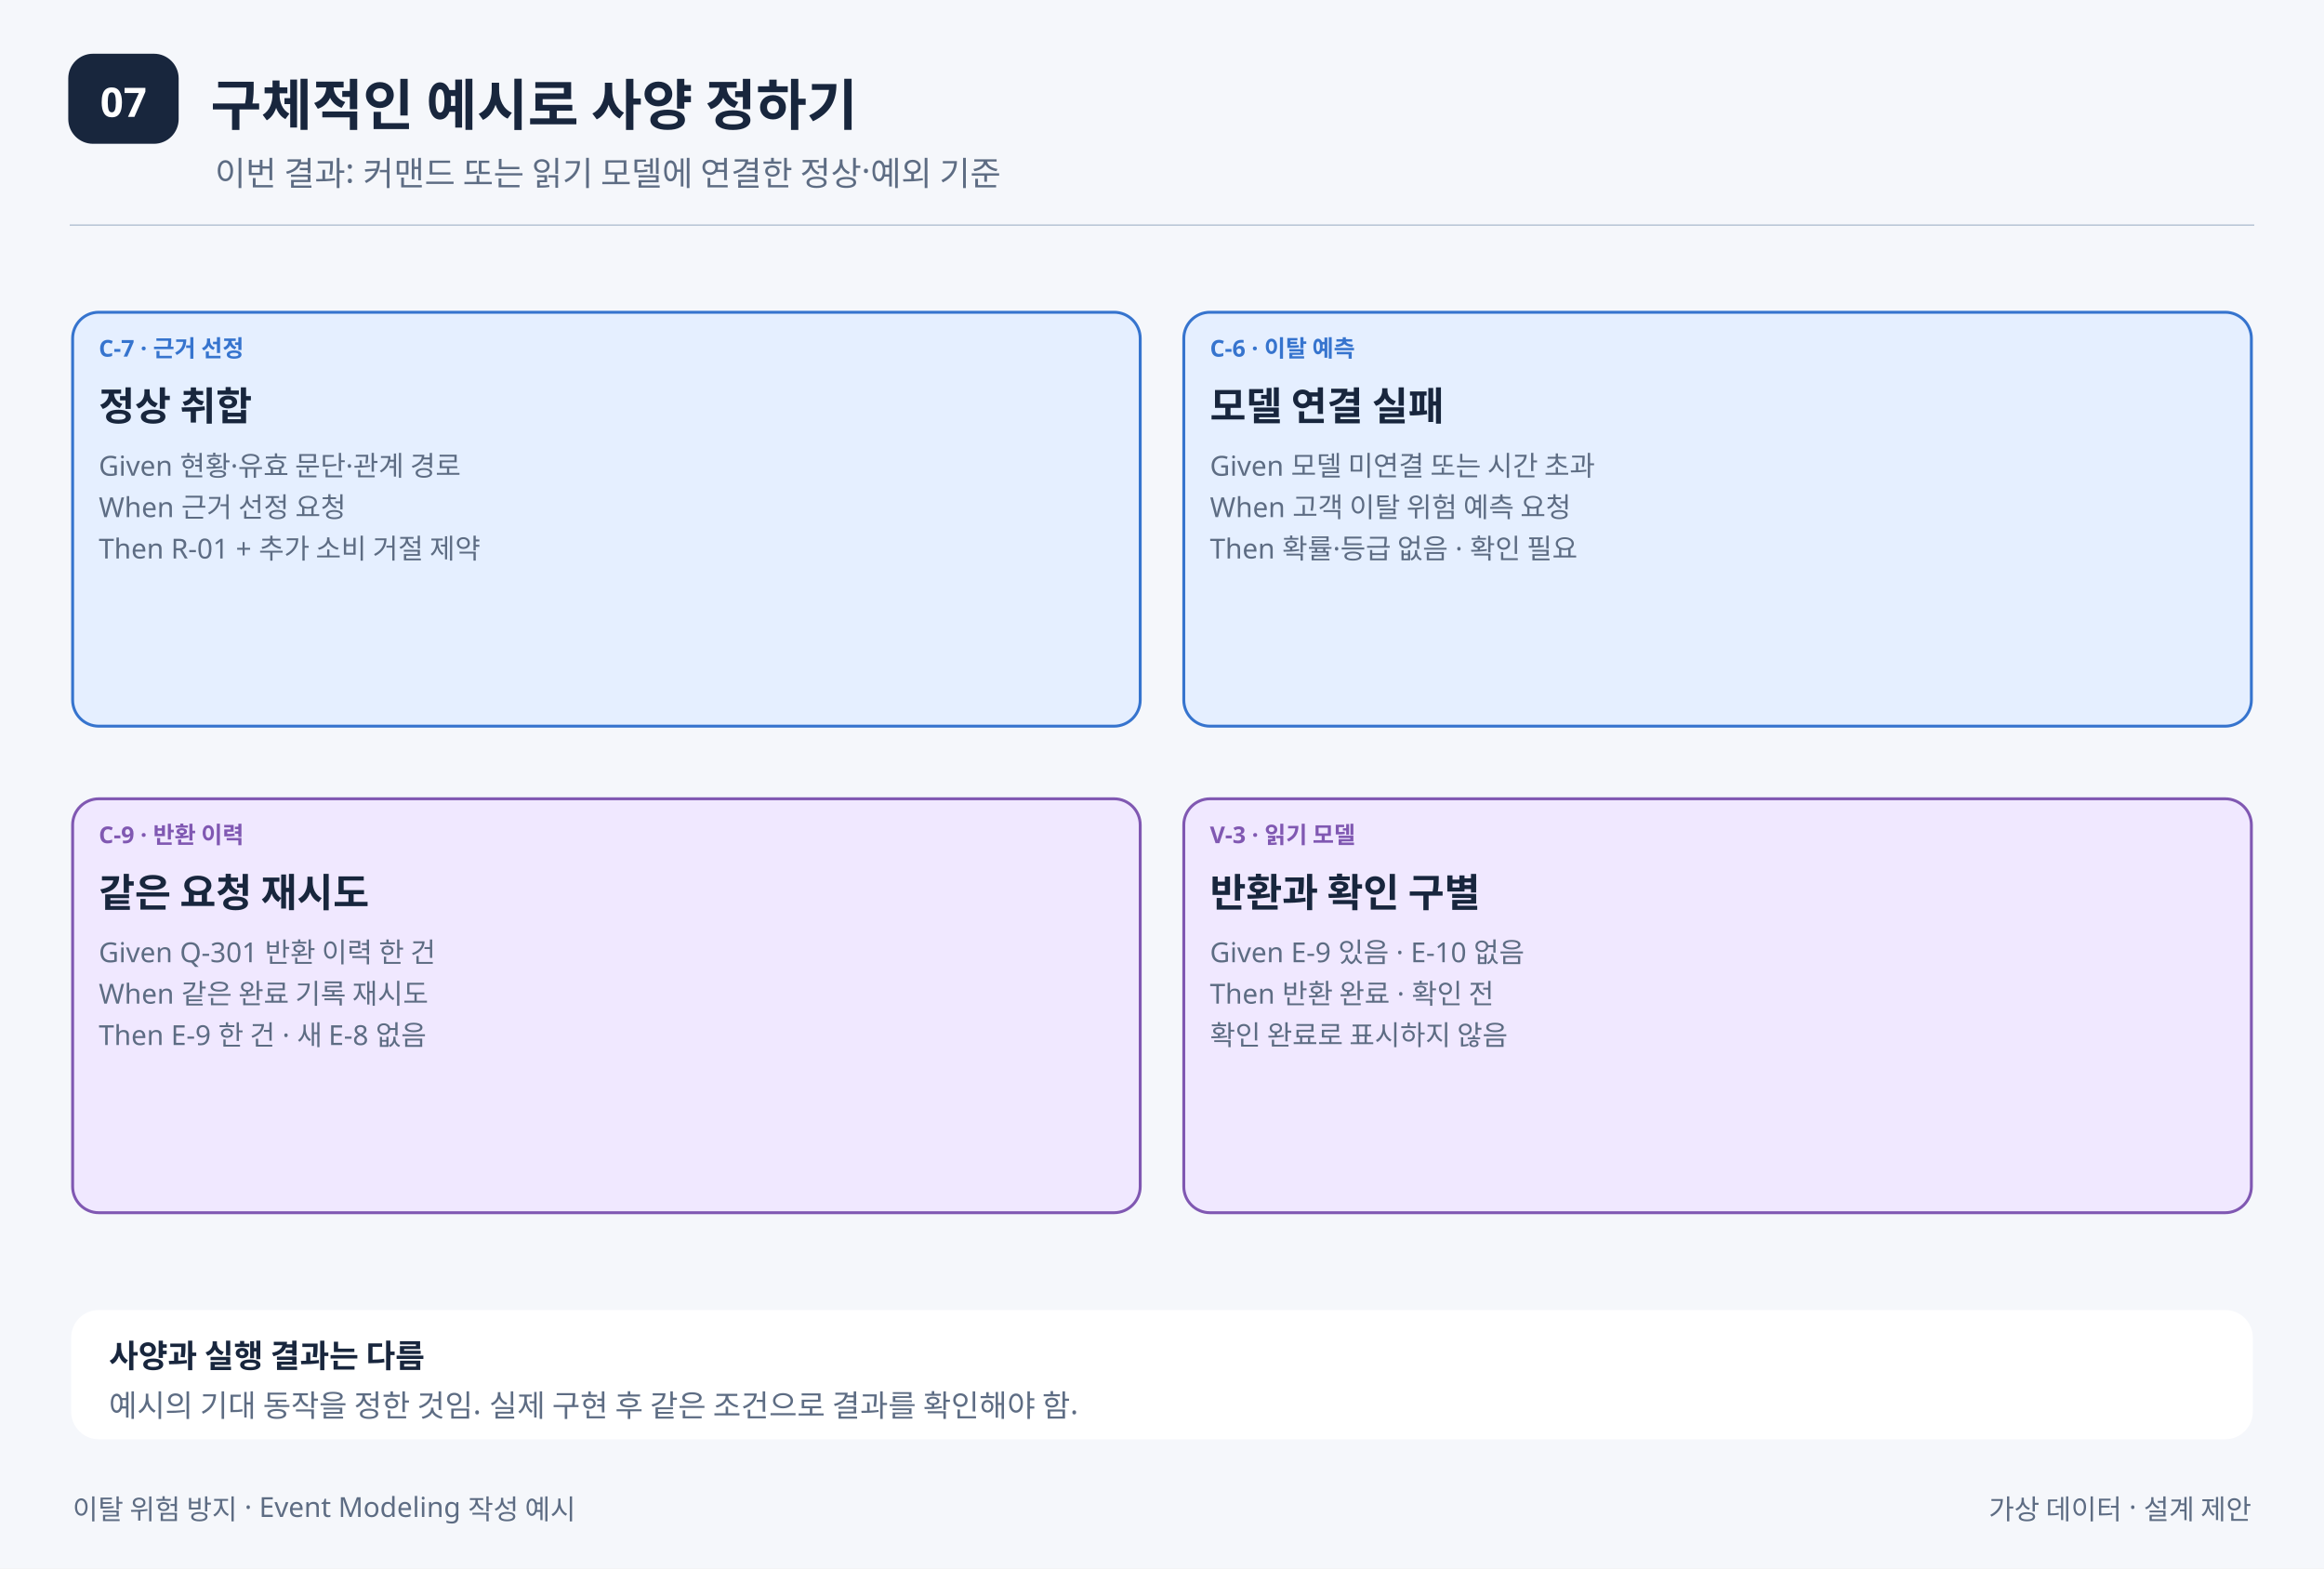
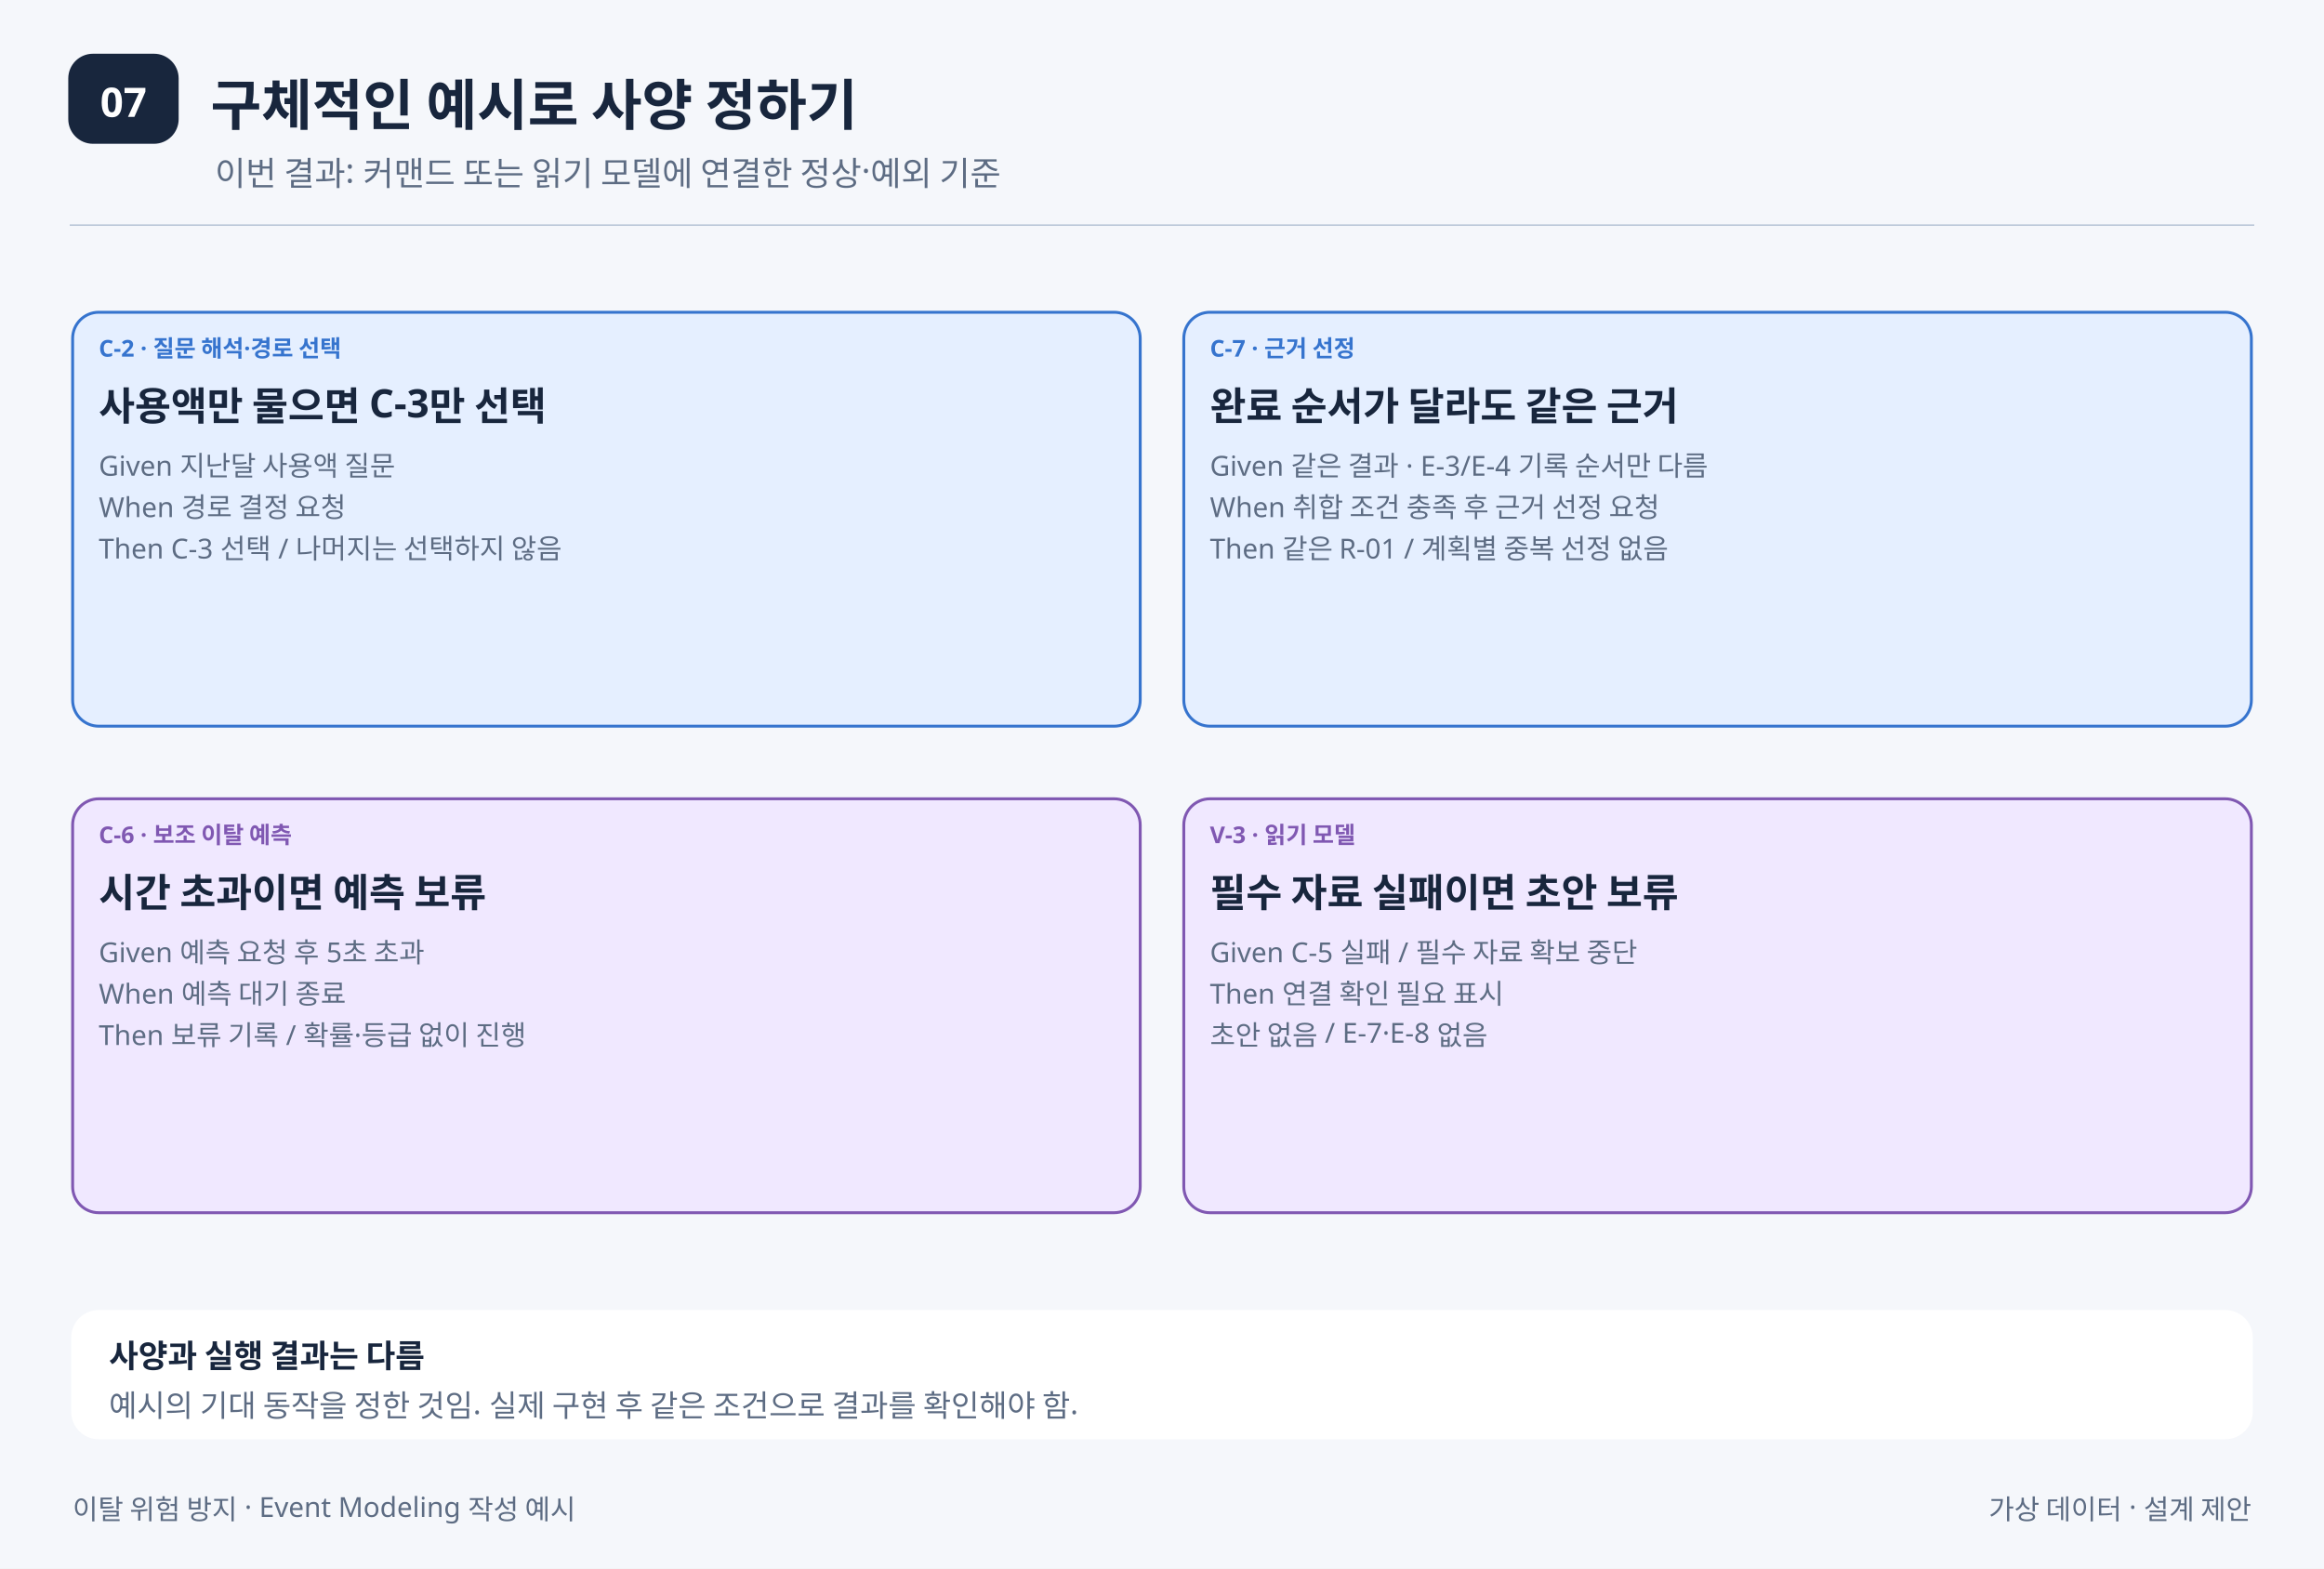
<svg xmlns="http://www.w3.org/2000/svg" width="1600" height="1080" viewBox="0 0 1600 1080">
  <rect width="1600" height="1080" fill="#F5F7FB" />
  <rect x="48" y="38" width="74" height="60" rx="16" fill="#18263D" stroke="#18263D" stroke-width="2" />
  <text x="85" y="80.48" text-anchor="middle" font-family="Malgun Gothic, sans-serif" font-size="28" font-weight="700" fill="#FFFFFF">07</text>
  <text x="145" y="86.08" text-anchor="start" font-family="Malgun Gothic, sans-serif" font-size="38" font-weight="700" fill="#18263D">구체적인 예시로 사양 정하기</text>
  <text x="148" y="127.68" text-anchor="start" font-family="Malgun Gothic, sans-serif" font-size="23" font-weight="400" fill="#5D6C83">이번 결과: 커맨드 또는 읽기 모델에 연결한 정상·예외 기준</text>
  <polyline points="48,155 1552,155" fill="none" stroke="#B9C6D7" stroke-width="1" stroke-dasharray="none" stroke-linejoin="round" />
  <text x="50" y="1046.04" text-anchor="start" font-family="Malgun Gothic, sans-serif" font-size="19" font-weight="400" fill="#5D6C83">이탈 위험 방지 · Event Modeling 작성 예시</text>
  <text x="1550" y="1046.04" text-anchor="end" font-family="Malgun Gothic, sans-serif" font-size="19" font-weight="400" fill="#5D6C83">가상 데이터 · 설계 제안</text>
  <rect x="50" y="215" width="735" height="285" rx="18" fill="#E5EFFF" stroke="#3674CE" stroke-width="2" />
-   <text x="68" y="245.56" text-anchor="start" font-family="Malgun Gothic, sans-serif" font-size="16" font-weight="700" fill="#3674CE">C-7 · 근거 선정</text>
-   <text x="68" y="289.32" text-anchor="start" font-family="Malgun Gothic, sans-serif" font-size="27" font-weight="700" fill="#18263D">정상 취합</text>
-   <text x="68" y="327.54" text-anchor="start" font-family="Malgun Gothic, sans-serif" font-size="19" font-weight="400" fill="#5D6C83">Given  현황·유효 문단·관계 경로</text>
-   <text x="68" y="356.04" text-anchor="start" font-family="Malgun Gothic, sans-serif" font-size="19" font-weight="400" fill="#5D6C83">When   근거 선정 요청</text>
-   <text x="68" y="384.54" text-anchor="start" font-family="Malgun Gothic, sans-serif" font-size="19" font-weight="400" fill="#5D6C83">Then   R-01 + 추가 소비 거절 제약</text>
+   <text x="68" y="245.56" text-anchor="start" font-family="Malgun Gothic, sans-serif" font-size="16" font-weight="700" fill="#3674CE">C-2 · 질문 해석·경로 선택</text>
+   <text x="68" y="289.32" text-anchor="start" font-family="Malgun Gothic, sans-serif" font-size="27" font-weight="700" fill="#18263D">사용액만 물으면 C-3만 선택</text>
+   <text x="68" y="327.54" text-anchor="start" font-family="Malgun Gothic, sans-serif" font-size="19" font-weight="400" fill="#5D6C83">Given  지난달 사용액 질문</text>
+   <text x="68" y="356.04" text-anchor="start" font-family="Malgun Gothic, sans-serif" font-size="19" font-weight="400" fill="#5D6C83">When   경로 결정 요청</text>
+   <text x="68" y="384.54" text-anchor="start" font-family="Malgun Gothic, sans-serif" font-size="19" font-weight="400" fill="#5D6C83">Then   C-3 선택 / 나머지는 선택하지 않음</text>
  <rect x="815" y="215" width="735" height="285" rx="18" fill="#E5EFFF" stroke="#3674CE" stroke-width="2" />
-   <text x="833" y="245.56" text-anchor="start" font-family="Malgun Gothic, sans-serif" font-size="16" font-weight="700" fill="#3674CE">C-6 · 이탈 예측</text>
-   <text x="833" y="289.32" text-anchor="start" font-family="Malgun Gothic, sans-serif" font-size="27" font-weight="700" fill="#18263D">모델 연결 실패</text>
-   <text x="833" y="327.54" text-anchor="start" font-family="Malgun Gothic, sans-serif" font-size="19" font-weight="400" fill="#5D6C83">Given  모델 미연결 또는 시간 초과</text>
-   <text x="833" y="356.04" text-anchor="start" font-family="Malgun Gothic, sans-serif" font-size="19" font-weight="400" fill="#5D6C83">When   고객 이탈 위험 예측 요청</text>
-   <text x="833" y="384.54" text-anchor="start" font-family="Malgun Gothic, sans-serif" font-size="19" font-weight="400" fill="#5D6C83">Then   확률·등급 없음 · 확인 필요</text>
+   <text x="833" y="245.56" text-anchor="start" font-family="Malgun Gothic, sans-serif" font-size="16" font-weight="700" fill="#3674CE">C-7 · 근거 선정</text>
+   <text x="833" y="289.32" text-anchor="start" font-family="Malgun Gothic, sans-serif" font-size="27" font-weight="700" fill="#18263D">완료 순서가 달라도 같은 근거</text>
+   <text x="833" y="327.54" text-anchor="start" font-family="Malgun Gothic, sans-serif" font-size="19" font-weight="400" fill="#5D6C83">Given  같은 결과 · E-3/E-4 기록 순서만 다름</text>
+   <text x="833" y="356.04" text-anchor="start" font-family="Malgun Gothic, sans-serif" font-size="19" font-weight="400" fill="#5D6C83">When   취합 조건 충족 후 근거 선정 요청</text>
+   <text x="833" y="384.54" text-anchor="start" font-family="Malgun Gothic, sans-serif" font-size="19" font-weight="400" fill="#5D6C83">Then   같은 R-01 / 계획별 중복 선정 없음</text>
  <rect x="50" y="550" width="735" height="285" rx="18" fill="#F0E8FF" stroke="#8058B2" stroke-width="2" />
-   <text x="68" y="580.56" text-anchor="start" font-family="Malgun Gothic, sans-serif" font-size="16" font-weight="700" fill="#8058B2">C-9 · 반환 이력</text>
-   <text x="68" y="624.32" text-anchor="start" font-family="Malgun Gothic, sans-serif" font-size="27" font-weight="700" fill="#18263D">같은 요청 재시도</text>
-   <text x="68" y="662.54" text-anchor="start" font-family="Malgun Gothic, sans-serif" font-size="19" font-weight="400" fill="#5D6C83">Given  Q-301 반환 이력 한 건</text>
-   <text x="68" y="691.04" text-anchor="start" font-family="Malgun Gothic, sans-serif" font-size="19" font-weight="400" fill="#5D6C83">When   같은 완료 기록 재시도</text>
-   <text x="68" y="719.54" text-anchor="start" font-family="Malgun Gothic, sans-serif" font-size="19" font-weight="400" fill="#5D6C83">Then   E-9 한 건 · 새 E-8 없음</text>
+   <text x="68" y="580.56" text-anchor="start" font-family="Malgun Gothic, sans-serif" font-size="16" font-weight="700" fill="#8058B2">C-6 · 보조 이탈 예측</text>
+   <text x="68" y="624.32" text-anchor="start" font-family="Malgun Gothic, sans-serif" font-size="27" font-weight="700" fill="#18263D">시간 초과이면 예측 보류</text>
+   <text x="68" y="662.54" text-anchor="start" font-family="Malgun Gothic, sans-serif" font-size="19" font-weight="400" fill="#5D6C83">Given  예측 요청 후 5초 초과</text>
+   <text x="68" y="691.04" text-anchor="start" font-family="Malgun Gothic, sans-serif" font-size="19" font-weight="400" fill="#5D6C83">When   예측 대기 종료</text>
+   <text x="68" y="719.54" text-anchor="start" font-family="Malgun Gothic, sans-serif" font-size="19" font-weight="400" fill="#5D6C83">Then   보류 기록 / 확률·등급 없이 진행</text>
  <rect x="815" y="550" width="735" height="285" rx="18" fill="#F0E8FF" stroke="#8058B2" stroke-width="2" />
  <text x="833" y="580.56" text-anchor="start" font-family="Malgun Gothic, sans-serif" font-size="16" font-weight="700" fill="#8058B2">V-3 · 읽기 모델</text>
-   <text x="833" y="624.32" text-anchor="start" font-family="Malgun Gothic, sans-serif" font-size="27" font-weight="700" fill="#18263D">반환과 확인 구별</text>
-   <text x="833" y="662.54" text-anchor="start" font-family="Malgun Gothic, sans-serif" font-size="19" font-weight="400" fill="#5D6C83">Given  E-9 있음 · E-10 없음</text>
-   <text x="833" y="691.04" text-anchor="start" font-family="Malgun Gothic, sans-serif" font-size="19" font-weight="400" fill="#5D6C83">Then   반환 완료 · 확인 전</text>
-   <text x="833" y="719.54" text-anchor="start" font-family="Malgun Gothic, sans-serif" font-size="19" font-weight="400" fill="#5D6C83">         확인 완료로 표시하지 않음</text>
+   <text x="833" y="624.32" text-anchor="start" font-family="Malgun Gothic, sans-serif" font-size="27" font-weight="700" fill="#18263D">필수 자료 실패이면 초안 보류</text>
+   <text x="833" y="662.54" text-anchor="start" font-family="Malgun Gothic, sans-serif" font-size="19" font-weight="400" fill="#5D6C83">Given  C-5 실패 / 필수 자료 확보 중단</text>
+   <text x="833" y="691.04" text-anchor="start" font-family="Malgun Gothic, sans-serif" font-size="19" font-weight="400" fill="#5D6C83">Then   연결 확인 필요 표시</text>
+   <text x="833" y="719.54" text-anchor="start" font-family="Malgun Gothic, sans-serif" font-size="19" font-weight="400" fill="#5D6C83">         초안 없음 / E-7·E-8 없음</text>
  <rect x="50" y="903" width="1500" height="87" rx="18" fill="#FFFFFF" stroke="#FFFFFF" stroke-width="2" />
  <text x="75" y="941.52" text-anchor="start" font-family="Malgun Gothic, sans-serif" font-size="22" font-weight="700" fill="#18263D">사양과 실행 결과는 다름</text>
  <text x="75" y="975.36" text-anchor="start" font-family="Malgun Gothic, sans-serif" font-size="21" font-weight="400" fill="#5D6C83">예시의 기대 동작을 정한 것임. 실제 구현 후 같은 조건으로 결과를 확인해야 함.</text>
</svg>
